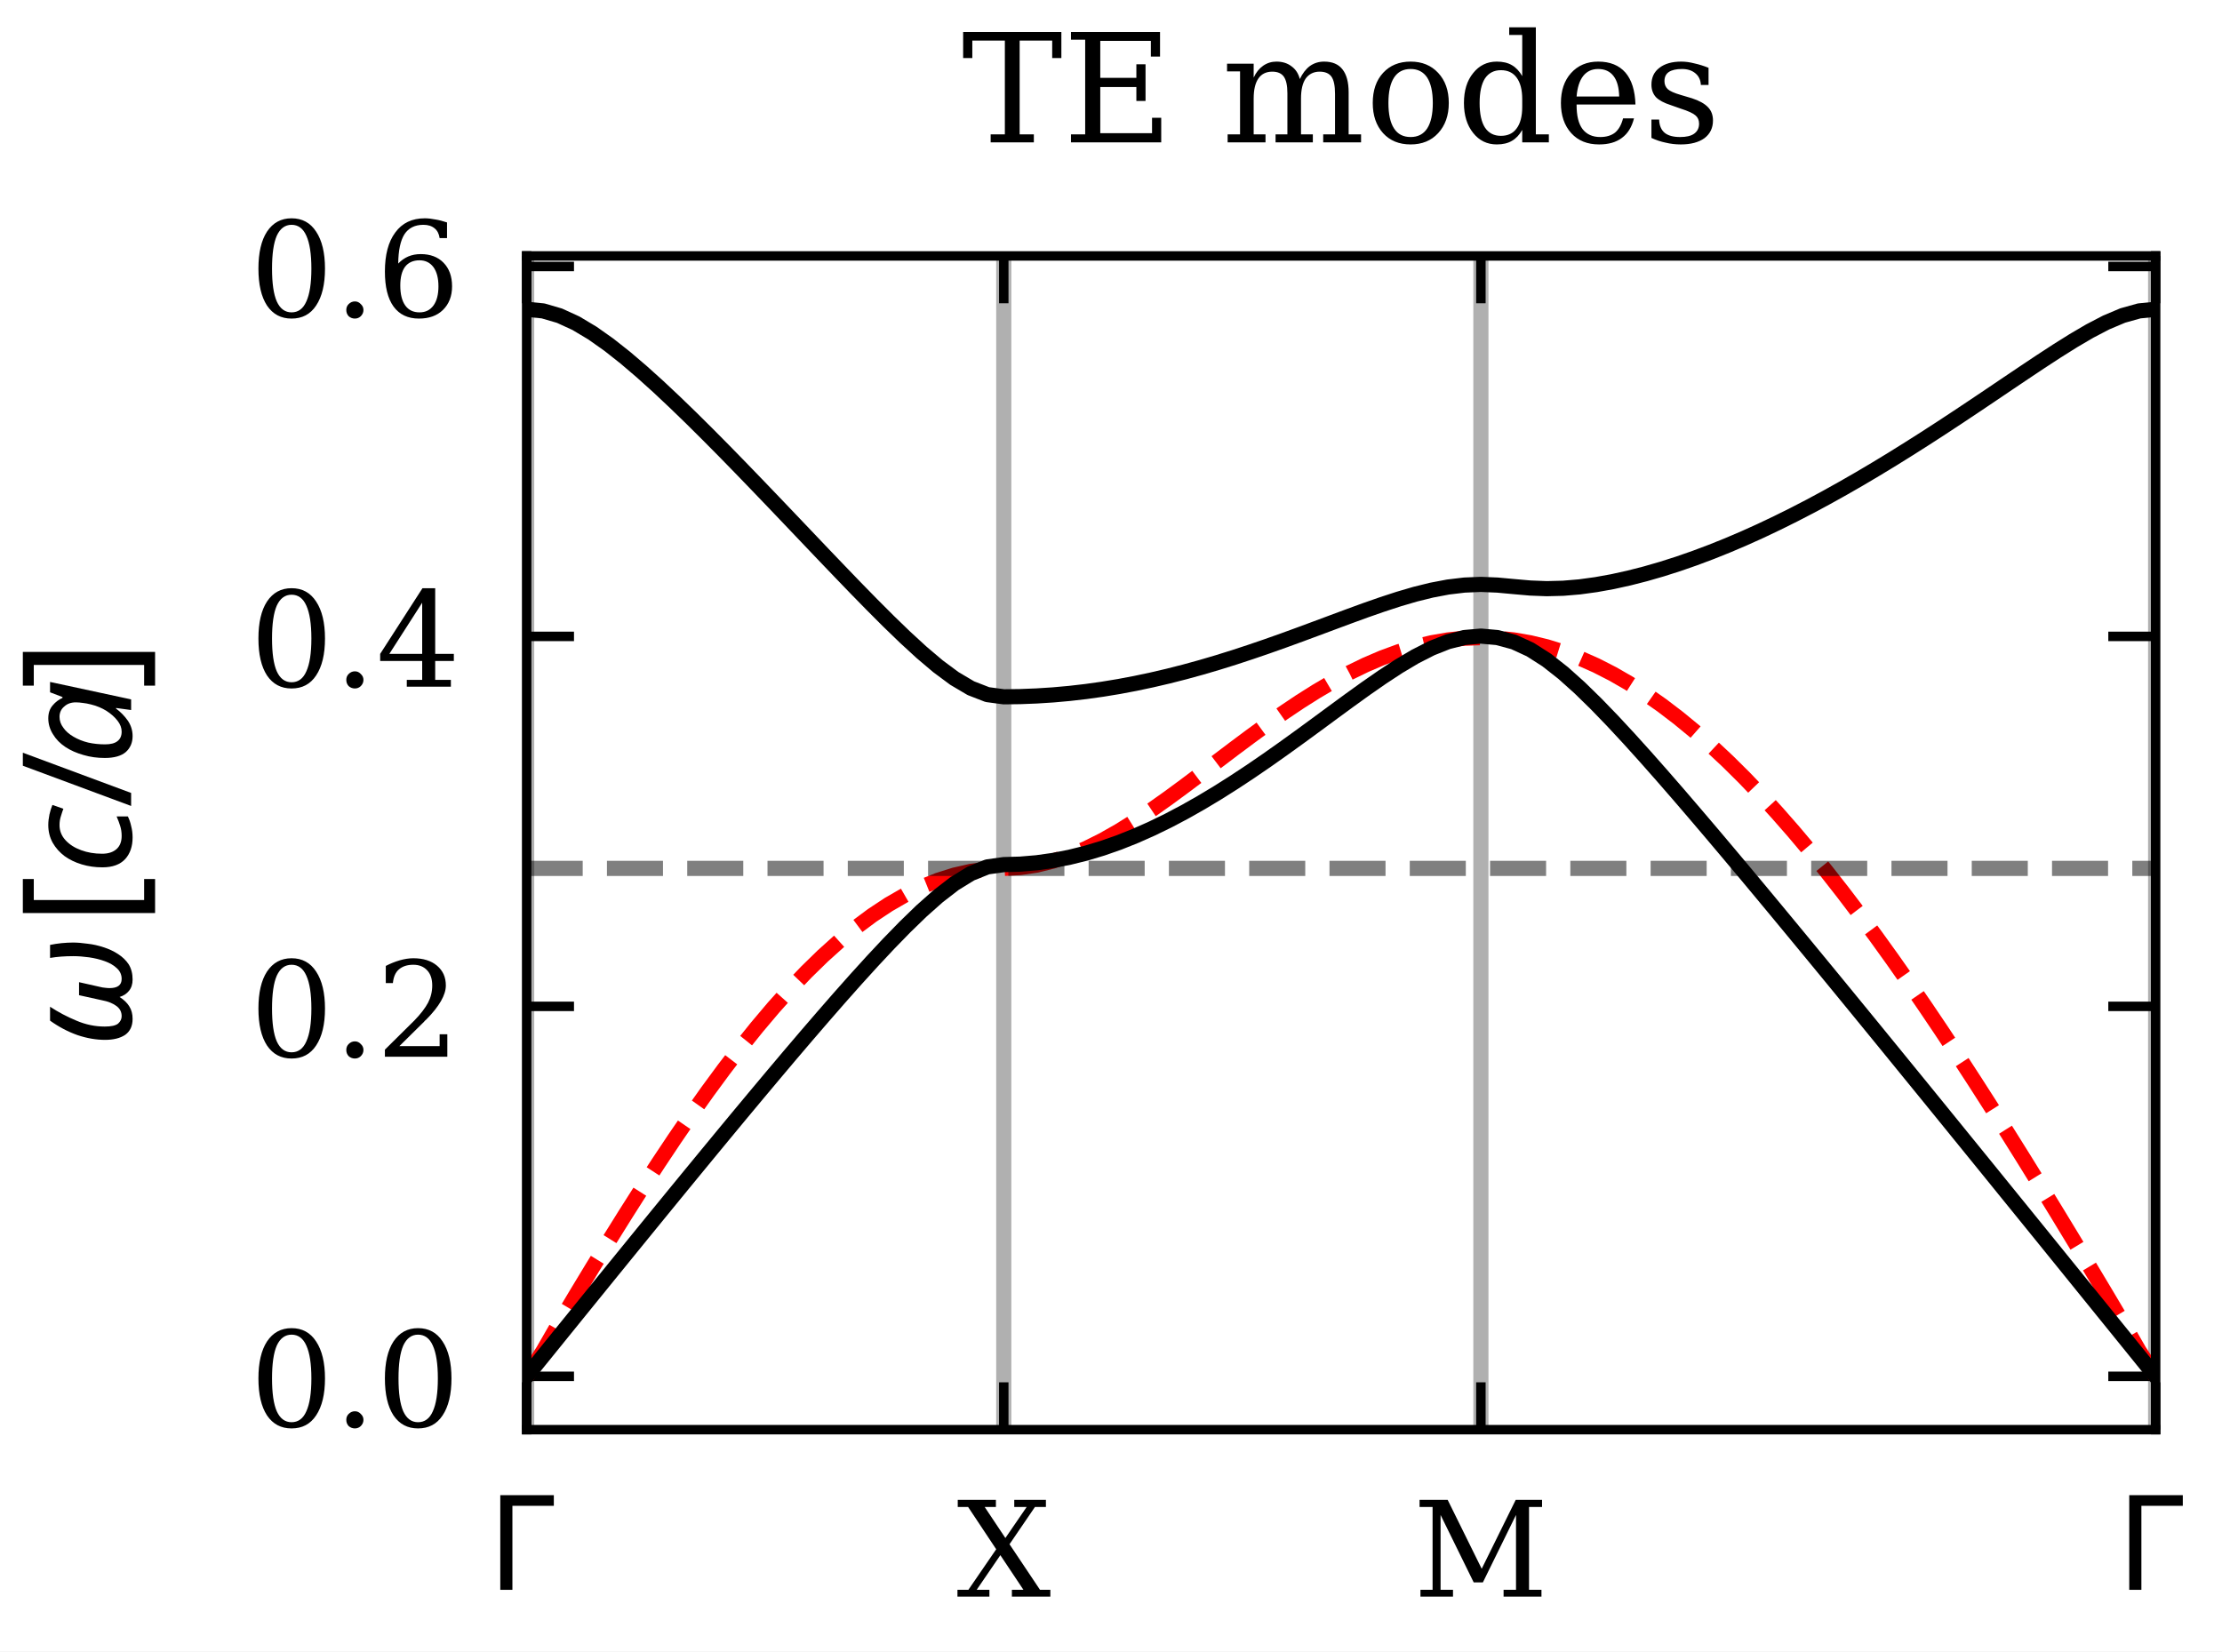
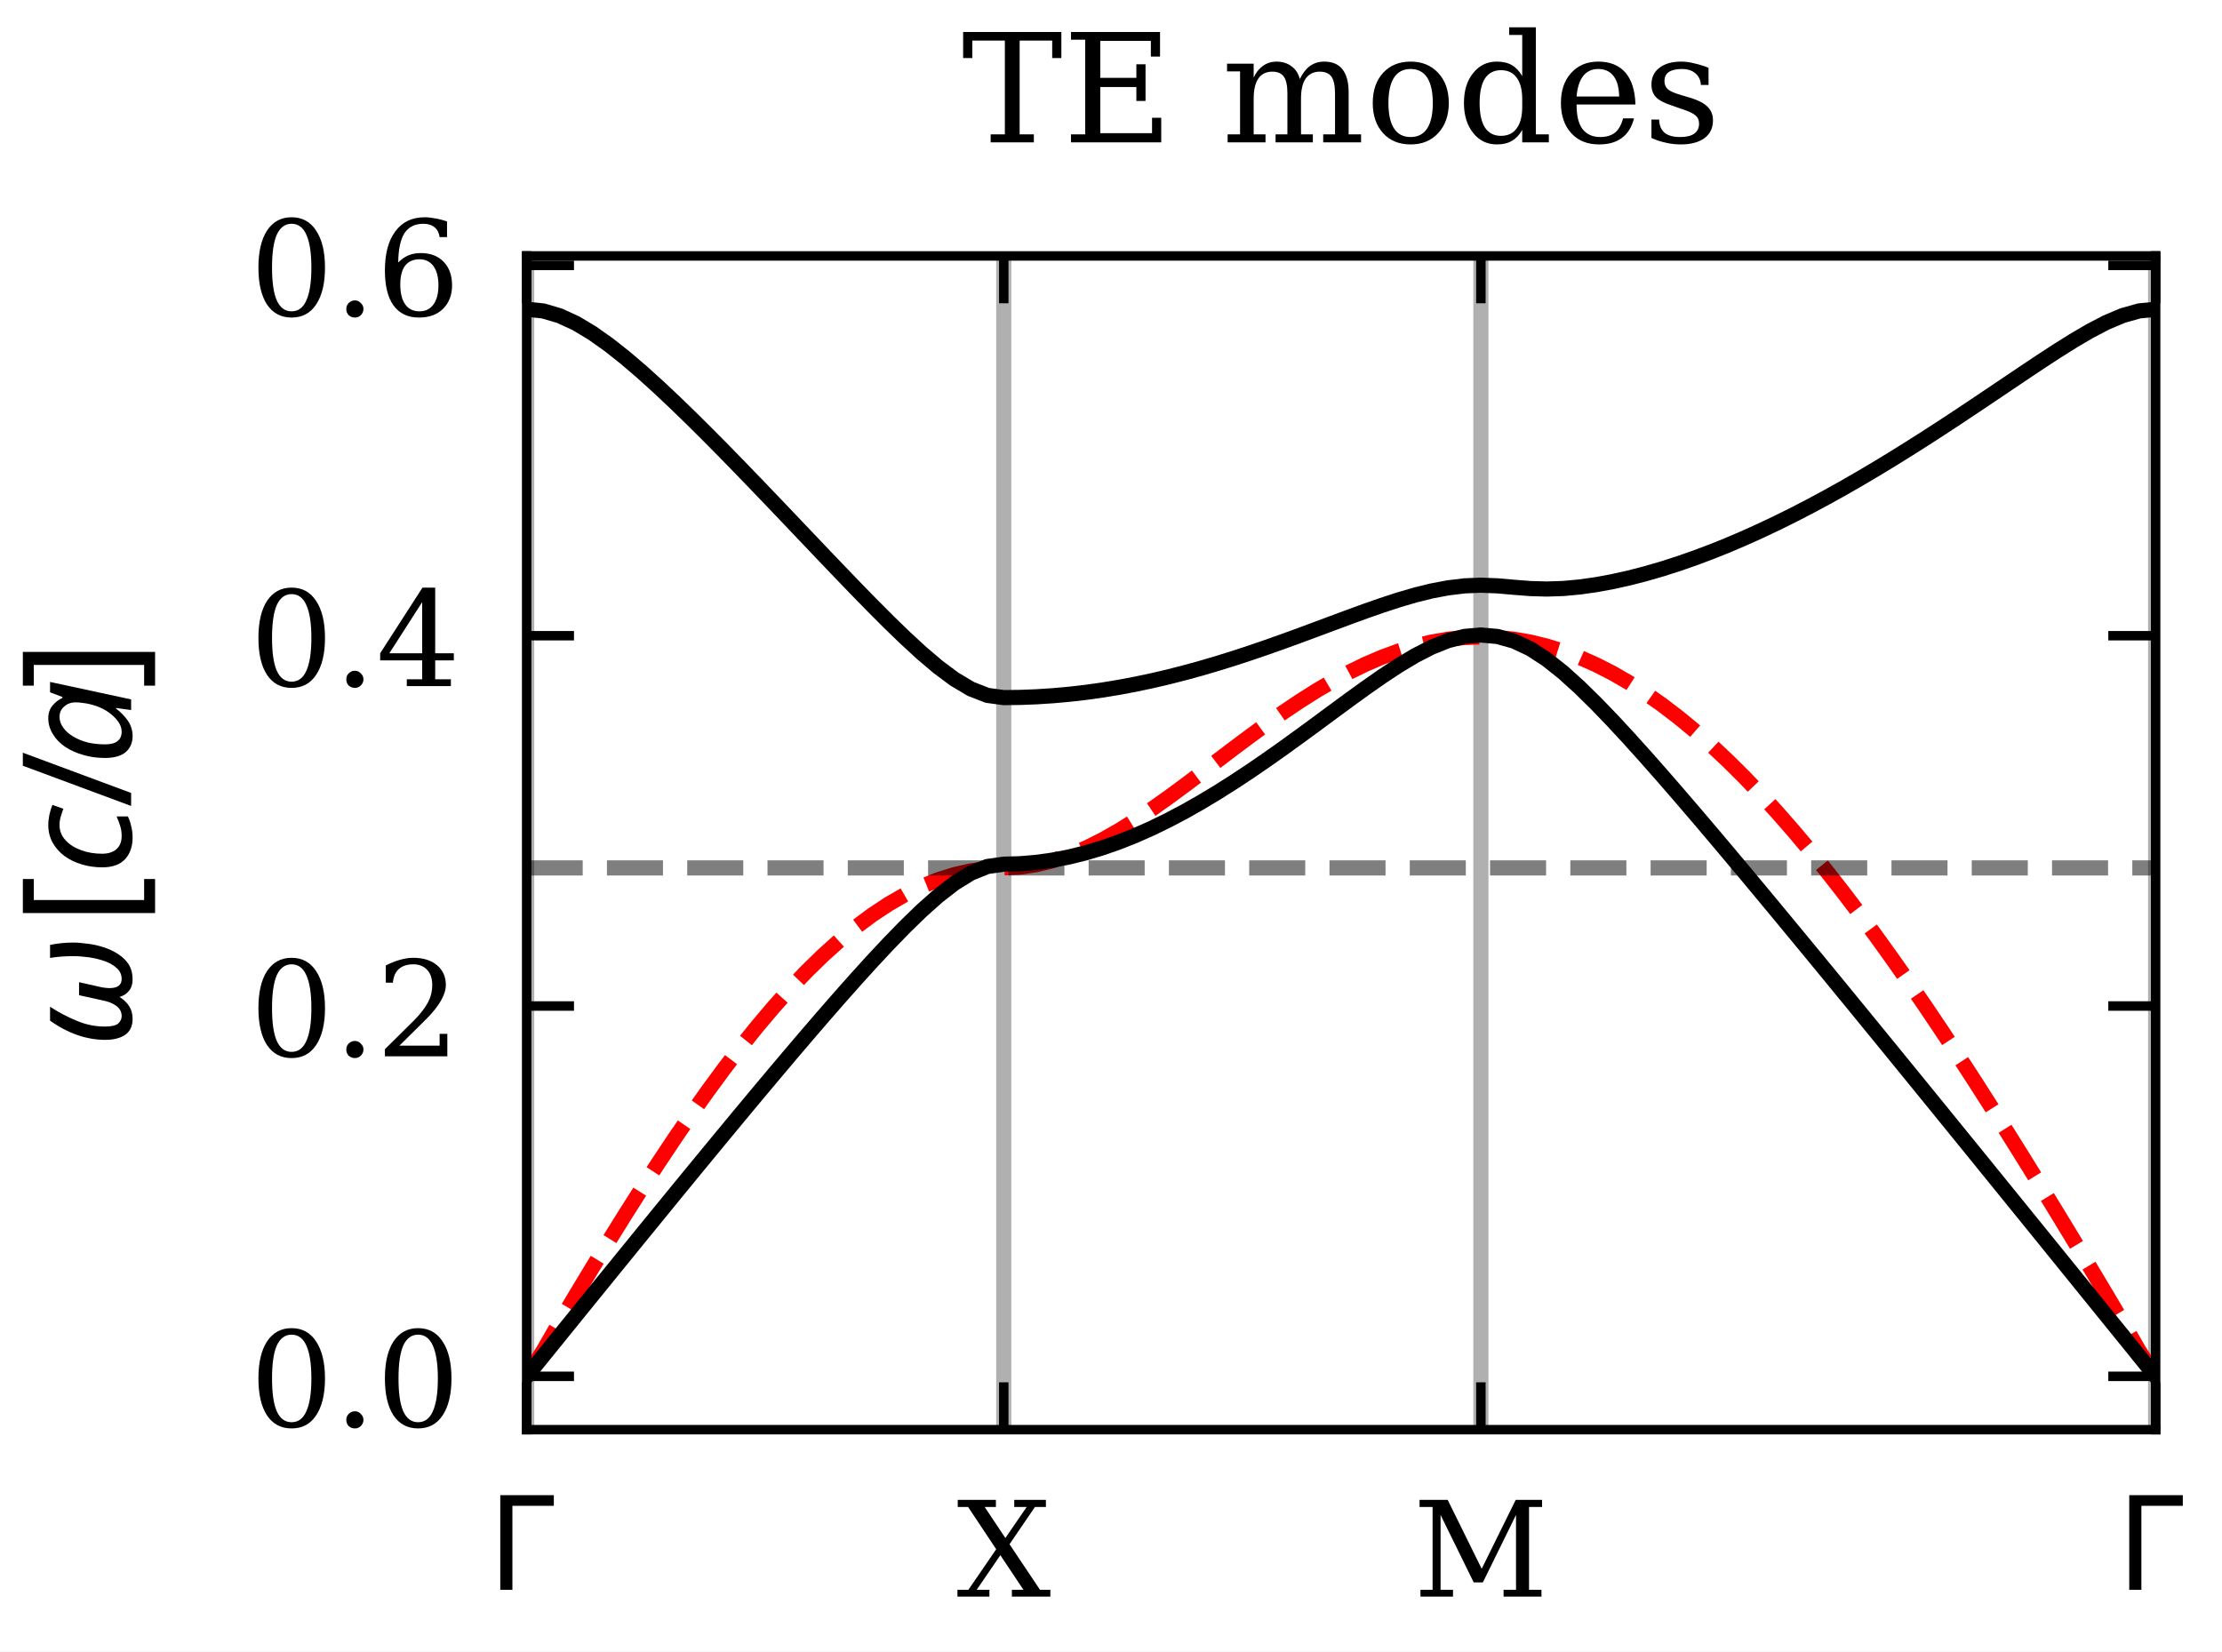
<svg xmlns="http://www.w3.org/2000/svg" xmlns:xlink="http://www.w3.org/1999/xlink" width="117.352pt" height="87.234pt" viewBox="0 0 117.352 87.234" version="1.1">
  <defs>
    <style type="text/css">*{stroke-linejoin: round; stroke-linecap: butt}</style>
  </defs>
  <g id="figure_1">
    <g id="patch_1">
      <path d="M 0 87.234  L 117.352 87.234  L 117.352 0  L 0 0  z " style="fill: #ffffff" />
    </g>
    <g id="axes_1">
      <g id="patch_2">
        <path d="M 27.815 75.519  L 113.847 75.519  L 113.847 13.519  L 27.815 13.519  z " style="fill: #ffffff" />
      </g>
      <g id="matplotlib.axis_1">
        <g id="xtick_1">
          <g id="line2d_1">
-             <path d="M 27.815 75.519  L 27.815 13.519  " clip-path="url(#p9ad9bee07a)" style="fill: none; stroke: #b0b0b0; stroke-width: 0.8; stroke-linecap: square" />
+             <path d="M 27.815 75.519  L 27.815 13.519  " clip-path="url(#p5cd790f68c)" style="fill: none; stroke: #b0b0b0; stroke-width: 0.8; stroke-linecap: square" />
          </g>
          <g id="line2d_2">
            <defs>
-               <path id="mf2cfff811d" d="M 0 0  L 0 -2.5  " style="stroke: #000000; stroke-width: 0.5" />
-             </defs>
-             <g>
-               <use xlink:href="#mf2cfff811d" x="27.815" y="75.519" style="stroke: #000000; stroke-width: 0.5" />
+               <path id="m6d23f92c39" d="M 0 0  L 0 -2.5  " style="stroke: #000000; stroke-width: 0.5" />
+             </defs>
+             <g>
+               <use xlink:href="#m6d23f92c39" x="27.815" y="75.519" style="stroke: #000000; stroke-width: 0.5" />
            </g>
          </g>
          <g id="line2d_3">
            <defs>
-               <path id="mb489f9ec67" d="M 0 0  L 0 2.5  " style="stroke: #000000; stroke-width: 0.5" />
-             </defs>
-             <g>
-               <use xlink:href="#mb489f9ec67" x="27.815" y="13.519" style="stroke: #000000; stroke-width: 0.5" />
+               <path id="ma4eb9d578e" d="M 0 0  L 0 2.5  " style="stroke: #000000; stroke-width: 0.5" />
+             </defs>
+             <g>
+               <use xlink:href="#ma4eb9d578e" x="27.815" y="13.519" style="stroke: #000000; stroke-width: 0.5" />
            </g>
          </g>
          <g id="text_1">
            <g transform="translate(25.74969 84.33807)">
              <text>
                <tspan x="0" y="-0.359" style="font-size: 7px; font-family: 'STIXGeneral'">Γ</tspan>
              </text>
            </g>
          </g>
        </g>
        <g id="xtick_2">
          <g id="line2d_4">
-             <path d="M 53.013 75.519  L 53.013 13.519  " clip-path="url(#p9ad9bee07a)" style="fill: none; stroke: #b0b0b0; stroke-width: 0.8; stroke-linecap: square" />
+             <path d="M 53.013 75.519  L 53.013 13.519  " clip-path="url(#p5cd790f68c)" style="fill: none; stroke: #b0b0b0; stroke-width: 0.8; stroke-linecap: square" />
          </g>
          <g id="line2d_5">
            <g>
-               <use xlink:href="#mf2cfff811d" x="53.013" y="75.519" style="stroke: #000000; stroke-width: 0.5" />
+               <use xlink:href="#m6d23f92c39" x="53.013" y="75.519" style="stroke: #000000; stroke-width: 0.5" />
            </g>
          </g>
          <g id="line2d_6">
            <g>
-               <use xlink:href="#mb489f9ec67" x="53.013" y="13.519" style="stroke: #000000; stroke-width: 0.5" />
+               <use xlink:href="#ma4eb9d578e" x="53.013" y="13.519" style="stroke: #000000; stroke-width: 0.5" />
            </g>
          </g>
          <g id="text_2">
            <text style="font-size: 7px; font-family: 'DejaVu Serif', 'Bitstream Vera Serif', 'Computer Modern Roman', 'New Century Schoolbook', 'Century Schoolbook L', 'Utopia', 'ITC Bookman', 'Bookman', 'Nimbus Roman No9 L', 'Times New Roman', 'Times', 'Palatino', 'Charter', serif; text-anchor: middle" x="53.013" y="84.338" transform="rotate(-0 53.01296 84.33807)">X</text>
          </g>
        </g>
        <g id="xtick_3">
          <g id="line2d_7">
-             <path d="M 78.211 75.519  L 78.211 13.519  " clip-path="url(#p9ad9bee07a)" style="fill: none; stroke: #b0b0b0; stroke-width: 0.8; stroke-linecap: square" />
+             <path d="M 78.211 75.519  L 78.211 13.519  " clip-path="url(#p5cd790f68c)" style="fill: none; stroke: #b0b0b0; stroke-width: 0.8; stroke-linecap: square" />
          </g>
          <g id="line2d_8">
            <g>
-               <use xlink:href="#mf2cfff811d" x="78.211" y="75.519" style="stroke: #000000; stroke-width: 0.5" />
+               <use xlink:href="#m6d23f92c39" x="78.211" y="75.519" style="stroke: #000000; stroke-width: 0.5" />
            </g>
          </g>
          <g id="line2d_9">
            <g>
-               <use xlink:href="#mb489f9ec67" x="78.211" y="13.519" style="stroke: #000000; stroke-width: 0.5" />
+               <use xlink:href="#ma4eb9d578e" x="78.211" y="13.519" style="stroke: #000000; stroke-width: 0.5" />
            </g>
          </g>
          <g id="text_3">
            <text style="font-size: 7px; font-family: 'DejaVu Serif', 'Bitstream Vera Serif', 'Computer Modern Roman', 'New Century Schoolbook', 'Century Schoolbook L', 'Utopia', 'ITC Bookman', 'Bookman', 'Nimbus Roman No9 L', 'Times New Roman', 'Times', 'Palatino', 'Charter', serif; text-anchor: middle" x="78.211" y="84.338" transform="rotate(-0 78.21123 84.33807)">M</text>
          </g>
        </g>
        <g id="xtick_4">
          <g id="line2d_10">
-             <path d="M 113.847 75.519  L 113.847 13.519  " clip-path="url(#p9ad9bee07a)" style="fill: none; stroke: #b0b0b0; stroke-width: 0.8; stroke-linecap: square" />
+             <path d="M 113.847 75.519  L 113.847 13.519  " clip-path="url(#p5cd790f68c)" style="fill: none; stroke: #b0b0b0; stroke-width: 0.8; stroke-linecap: square" />
          </g>
          <g id="line2d_11">
            <g>
-               <use xlink:href="#mf2cfff811d" x="113.847" y="75.519" style="stroke: #000000; stroke-width: 0.5" />
+               <use xlink:href="#m6d23f92c39" x="113.847" y="75.519" style="stroke: #000000; stroke-width: 0.5" />
            </g>
          </g>
          <g id="line2d_12">
            <g>
-               <use xlink:href="#mb489f9ec67" x="113.847" y="13.519" style="stroke: #000000; stroke-width: 0.5" />
+               <use xlink:href="#ma4eb9d578e" x="113.847" y="13.519" style="stroke: #000000; stroke-width: 0.5" />
            </g>
          </g>
          <g id="text_4">
            <g transform="translate(111.782 84.33807)">
              <text>
                <tspan x="0" y="-0.359" style="font-size: 7px; font-family: 'STIXGeneral'">Γ</tspan>
              </text>
            </g>
          </g>
        </g>
      </g>
      <g id="matplotlib.axis_2">
        <g id="ytick_1">
          <g id="line2d_13">
            <defs>
-               <path id="m85f41b7de5" d="M 0 0  L 2.5 0  " style="stroke: #000000; stroke-width: 0.5" />
-             </defs>
-             <g>
-               <use xlink:href="#m85f41b7de5" x="27.815" y="72.701" style="stroke: #000000; stroke-width: 0.5" />
+               <path id="mdc78fbc9fd" d="M 0 0  L 2.5 0  " style="stroke: #000000; stroke-width: 0.5" />
+             </defs>
+             <g>
+               <use xlink:href="#mdc78fbc9fd" x="27.815" y="72.701" style="stroke: #000000; stroke-width: 0.5" />
            </g>
          </g>
          <g id="line2d_14">
            <defs>
-               <path id="mc884b080a3" d="M 0 0  L -2.5 0  " style="stroke: #000000; stroke-width: 0.5" />
-             </defs>
-             <g>
-               <use xlink:href="#mc884b080a3" x="113.847" y="72.701" style="stroke: #000000; stroke-width: 0.5" />
+               <path id="mad12ff93cf" d="M 0 0  L -2.5 0  " style="stroke: #000000; stroke-width: 0.5" />
+             </defs>
+             <g>
+               <use xlink:href="#mad12ff93cf" x="113.847" y="72.701" style="stroke: #000000; stroke-width: 0.5" />
            </g>
          </g>
          <g id="text_5">
            <text style="font-size: 7px; font-family: 'DejaVu Serif', 'Bitstream Vera Serif', 'Computer Modern Roman', 'New Century Schoolbook', 'Century Schoolbook L', 'Utopia', 'ITC Bookman', 'Bookman', 'Nimbus Roman No9 L', 'Times New Roman', 'Times', 'Palatino', 'Charter', serif; text-anchor: end" x="24.315" y="75.36" transform="rotate(-0 24.31469 75.36042)">0.0</text>
          </g>
        </g>
        <g id="ytick_2">
          <g id="line2d_15">
            <g>
-               <use xlink:href="#m85f41b7de5" x="27.815" y="53.159" style="stroke: #000000; stroke-width: 0.5" />
+               <use xlink:href="#mdc78fbc9fd" x="27.815" y="53.14" style="stroke: #000000; stroke-width: 0.5" />
            </g>
          </g>
          <g id="line2d_16">
            <g>
-               <use xlink:href="#mc884b080a3" x="113.847" y="53.159" style="stroke: #000000; stroke-width: 0.5" />
+               <use xlink:href="#mad12ff93cf" x="113.847" y="53.14" style="stroke: #000000; stroke-width: 0.5" />
            </g>
          </g>
          <g id="text_6">
-             <text style="font-size: 7px; font-family: 'DejaVu Serif', 'Bitstream Vera Serif', 'Computer Modern Roman', 'New Century Schoolbook', 'Century Schoolbook L', 'Utopia', 'ITC Bookman', 'Bookman', 'Nimbus Roman No9 L', 'Times New Roman', 'Times', 'Palatino', 'Charter', serif; text-anchor: end" x="24.315" y="55.818" transform="rotate(-0 24.31469 55.81835)">0.2</text>
+             <text style="font-size: 7px; font-family: 'DejaVu Serif', 'Bitstream Vera Serif', 'Computer Modern Roman', 'New Century Schoolbook', 'Century Schoolbook L', 'Utopia', 'ITC Bookman', 'Bookman', 'Nimbus Roman No9 L', 'Times New Roman', 'Times', 'Palatino', 'Charter', serif; text-anchor: end" x="24.315" y="55.8" transform="rotate(-0 24.31469 55.79991)">0.2</text>
          </g>
        </g>
        <g id="ytick_3">
          <g id="line2d_17">
            <g>
-               <use xlink:href="#m85f41b7de5" x="27.815" y="33.617" style="stroke: #000000; stroke-width: 0.5" />
+               <use xlink:href="#mdc78fbc9fd" x="27.815" y="33.58" style="stroke: #000000; stroke-width: 0.5" />
            </g>
          </g>
          <g id="line2d_18">
            <g>
-               <use xlink:href="#mc884b080a3" x="113.847" y="33.617" style="stroke: #000000; stroke-width: 0.5" />
+               <use xlink:href="#mad12ff93cf" x="113.847" y="33.58" style="stroke: #000000; stroke-width: 0.5" />
            </g>
          </g>
          <g id="text_7">
-             <text style="font-size: 7px; font-family: 'DejaVu Serif', 'Bitstream Vera Serif', 'Computer Modern Roman', 'New Century Schoolbook', 'Century Schoolbook L', 'Utopia', 'ITC Bookman', 'Bookman', 'Nimbus Roman No9 L', 'Times New Roman', 'Times', 'Palatino', 'Charter', serif; text-anchor: end" x="24.315" y="36.276" transform="rotate(-0 24.31469 36.27629)">0.4</text>
+             <text style="font-size: 7px; font-family: 'DejaVu Serif', 'Bitstream Vera Serif', 'Computer Modern Roman', 'New Century Schoolbook', 'Century Schoolbook L', 'Utopia', 'ITC Bookman', 'Bookman', 'Nimbus Roman No9 L', 'Times New Roman', 'Times', 'Palatino', 'Charter', serif; text-anchor: end" x="24.315" y="36.239" transform="rotate(-0 24.31469 36.2394)">0.4</text>
          </g>
        </g>
        <g id="ytick_4">
          <g id="line2d_19">
            <g>
-               <use xlink:href="#m85f41b7de5" x="27.815" y="14.075" style="stroke: #000000; stroke-width: 0.5" />
+               <use xlink:href="#mdc78fbc9fd" x="27.815" y="14.019" style="stroke: #000000; stroke-width: 0.5" />
            </g>
          </g>
          <g id="line2d_20">
            <g>
-               <use xlink:href="#mc884b080a3" x="113.847" y="14.075" style="stroke: #000000; stroke-width: 0.5" />
+               <use xlink:href="#mad12ff93cf" x="113.847" y="14.019" style="stroke: #000000; stroke-width: 0.5" />
            </g>
          </g>
          <g id="text_8">
-             <text style="font-size: 7px; font-family: 'DejaVu Serif', 'Bitstream Vera Serif', 'Computer Modern Roman', 'New Century Schoolbook', 'Century Schoolbook L', 'Utopia', 'ITC Bookman', 'Bookman', 'Nimbus Roman No9 L', 'Times New Roman', 'Times', 'Palatino', 'Charter', serif; text-anchor: end" x="24.315" y="16.734" transform="rotate(-0 24.31469 16.73423)">0.6</text>
+             <text style="font-size: 7px; font-family: 'DejaVu Serif', 'Bitstream Vera Serif', 'Computer Modern Roman', 'New Century Schoolbook', 'Century Schoolbook L', 'Utopia', 'ITC Bookman', 'Bookman', 'Nimbus Roman No9 L', 'Times New Roman', 'Times', 'Palatino', 'Charter', serif; text-anchor: end" x="24.315" y="16.679" transform="rotate(-0 24.31469 16.6789)">0.6</text>
          </g>
        </g>
        <g id="text_9">
          <g transform="translate(7.51875 55.31896) rotate(-90)">
            <text>
              <tspan x="0" y="-0.594" style="font-style: italic; font-size: 8px; font-family: 'STIXGeneral'">ω</tspan>
              <tspan x="9.115" y="-0.594" style="font-style: italic; font-size: 8px; font-family: 'STIXGeneral'">c</tspan>
              <tspan x="14.891" y="-0.594" style="font-style: italic; font-size: 8px; font-family: 'STIXGeneral'">a</tspan>
              <tspan x="6.451" y="-0.594" style="font-size: 8px; font-family: 'STIXGeneral'">[</tspan>
              <tspan x="12.667" y="-0.594" style="font-size: 8px; font-family: 'STIXGeneral'">/</tspan>
              <tspan x="18.899" y="-0.594" style="font-size: 8px; font-family: 'STIXGeneral'">]</tspan>
            </text>
          </g>
        </g>
      </g>
      <g id="line2d_21">
-         <path d="M 27.815 72.701  L 28.684 71.361  L 29.552 69.854  L 30.421 68.396  L 31.29 66.959  L 32.159 65.544  L 33.028 64.151  L 33.897 62.784  L 34.766 61.447  L 35.635 60.143  L 36.504 58.877  L 37.373 57.651  L 38.242 56.47  L 39.11 55.337  L 39.979 54.255  L 40.848 53.226  L 41.717 52.255  L 42.586 51.345  L 43.455 50.496  L 44.324 49.713  L 45.193 48.998  L 46.062 48.352  L 46.931 47.777  L 47.8 47.276  L 48.668 46.849  L 49.537 46.499  L 50.406 46.225  L 51.275 46.028  L 52.144 45.91  L 53.013 45.871  L 53.882 45.827  L 54.751 45.697  L 55.62 45.482  L 56.489 45.189  L 57.357 44.821  L 58.226 44.387  L 59.095 43.895  L 59.964 43.352  L 60.833 42.769  L 61.702 42.153  L 62.571 41.514  L 63.44 40.861  L 64.309 40.201  L 65.178 39.543  L 66.047 38.895  L 66.915 38.262  L 67.784 37.651  L 68.653 37.068  L 69.522 36.519  L 70.391 36.008  L 71.26 35.54  L 72.129 35.118  L 72.998 34.746  L 73.867 34.426  L 74.736 34.161  L 75.605 33.953  L 76.473 33.803  L 77.342 33.713  L 78.211 33.682  L 79.08 33.713  L 79.95 33.803  L 80.819 33.954  L 81.688 34.164  L 82.557 34.434  L 83.426 34.763  L 84.295 35.149  L 85.165 35.593  L 86.034 36.093  L 86.903 36.649  L 87.772 37.259  L 88.641 37.922  L 89.51 38.636  L 90.38 39.401  L 91.249 40.215  L 92.118 41.076  L 92.987 41.982  L 93.856 42.933  L 94.725 43.925  L 95.595 44.958  L 96.464 46.03  L 97.333 47.139  L 98.202 48.283  L 99.071 49.46  L 99.94 50.668  L 100.809 51.906  L 101.679 53.171  L 102.548 54.461  L 103.417 55.776  L 104.286 57.112  L 105.155 58.468  L 106.024 59.843  L 106.894 61.234  L 107.763 62.64  L 108.632 64.059  L 109.501 65.49  L 110.37 66.931  L 111.239 68.383  L 112.109 69.85  L 112.978 71.36  L 113.847 72.701  " clip-path="url(#p9ad9bee07a)" style="fill: none; stroke-dasharray: 2.96,1.28; stroke-dashoffset: 0; stroke: #ff0000; stroke-width: 0.8" />
+         <path d="M 27.815 72.701  L 28.684 71.359  L 29.552 69.851  L 30.421 68.392  L 31.29 66.954  L 32.159 65.537  L 33.028 64.143  L 33.897 62.774  L 34.766 61.436  L 35.635 60.131  L 36.504 58.864  L 37.373 57.637  L 38.242 56.455  L 39.11 55.32  L 39.979 54.237  L 40.848 53.208  L 41.717 52.236  L 42.586 51.324  L 43.455 50.475  L 44.324 49.692  L 45.193 48.975  L 46.062 48.329  L 46.931 47.754  L 47.8 47.252  L 48.668 46.825  L 49.537 46.474  L 50.406 46.2  L 51.275 46.003  L 52.144 45.885  L 53.013 45.846  L 53.882 45.802  L 54.751 45.671  L 55.62 45.457  L 56.489 45.163  L 57.357 44.795  L 58.226 44.36  L 59.095 43.867  L 59.964 43.325  L 60.833 42.74  L 61.702 42.124  L 62.571 41.485  L 63.44 40.831  L 64.309 40.171  L 65.178 39.512  L 66.047 38.863  L 66.915 38.229  L 67.784 37.618  L 68.653 37.035  L 69.522 36.485  L 70.391 35.974  L 71.26 35.505  L 72.129 35.082  L 72.998 34.71  L 73.867 34.39  L 74.736 34.124  L 75.605 33.916  L 76.473 33.766  L 77.342 33.676  L 78.211 33.646  L 79.08 33.676  L 79.95 33.766  L 80.819 33.917  L 81.688 34.128  L 82.557 34.398  L 83.426 34.727  L 84.295 35.114  L 85.165 35.558  L 86.034 36.059  L 86.903 36.615  L 87.772 37.225  L 88.641 37.889  L 89.51 38.604  L 90.38 39.37  L 91.249 40.184  L 92.118 41.046  L 92.987 41.953  L 93.856 42.904  L 94.725 43.898  L 95.595 44.932  L 96.464 46.005  L 97.333 47.115  L 98.202 48.26  L 99.071 49.438  L 99.94 50.647  L 100.809 51.886  L 101.679 53.152  L 102.548 54.444  L 103.417 55.76  L 104.286 57.097  L 105.155 58.455  L 106.024 59.831  L 106.894 61.223  L 107.763 62.63  L 108.632 64.051  L 109.501 65.483  L 110.37 66.926  L 111.239 68.379  L 112.109 69.847  L 112.978 71.358  L 113.847 72.701  " clip-path="url(#p5cd790f68c)" style="fill: none; stroke-dasharray: 2.96,1.28; stroke-dashoffset: 0; stroke: #ff0000; stroke-width: 0.8" />
      </g>
      <g id="line2d_22">
-         <path d="M 27.815 72.701  L 28.684 71.627  L 29.552 70.554  L 30.421 69.481  L 31.29 68.409  L 32.159 67.338  L 33.028 66.269  L 33.897 65.201  L 34.766 64.135  L 35.635 63.072  L 36.504 62.012  L 37.373 60.955  L 38.242 59.901  L 39.11 58.853  L 39.979 57.81  L 40.848 56.773  L 41.717 55.743  L 42.586 54.723  L 43.455 53.714  L 44.324 52.718  L 45.193 51.739  L 46.062 50.782  L 46.931 49.853  L 47.8 48.961  L 48.668 48.119  L 49.537 47.348  L 50.406 46.676  L 51.275 46.142  L 52.144 45.792  L 53.013 45.671  L 53.882 45.646  L 54.751 45.573  L 55.62 45.451  L 56.489 45.282  L 57.357 45.067  L 58.226 44.806  L 59.095 44.502  L 59.964 44.155  L 60.833 43.769  L 61.702 43.346  L 62.571 42.887  L 63.44 42.395  L 64.309 41.873  L 65.178 41.323  L 66.047 40.749  L 66.915 40.154  L 67.784 39.54  L 68.653 38.913  L 69.522 38.277  L 70.391 37.637  L 71.26 37  L 72.129 36.374  L 72.998 35.77  L 73.867 35.2  L 74.736 34.683  L 75.605 34.24  L 76.473 33.896  L 77.342 33.676  L 78.211 33.6  L 79.08 33.677  L 79.95 33.912  L 80.819 34.312  L 81.688 34.867  L 82.557 35.55  L 83.426 36.329  L 84.295 37.178  L 85.165 38.078  L 86.034 39.014  L 86.903 39.977  L 87.772 40.961  L 88.641 41.96  L 89.51 42.973  L 90.38 43.995  L 91.249 45.025  L 92.118 46.061  L 92.987 47.103  L 93.856 48.15  L 94.725 49.201  L 95.595 50.255  L 96.464 51.311  L 97.333 52.37  L 98.202 53.431  L 99.071 54.494  L 99.94 55.559  L 100.809 56.625  L 101.679 57.692  L 102.548 58.76  L 103.417 59.83  L 104.286 60.9  L 105.155 61.97  L 106.024 63.042  L 106.894 64.114  L 107.763 65.186  L 108.632 66.259  L 109.501 67.332  L 110.37 68.406  L 111.239 69.479  L 112.109 70.553  L 112.978 71.627  L 113.847 72.701  " clip-path="url(#p9ad9bee07a)" style="fill: none; stroke: #000000; stroke-width: 0.8; stroke-linecap: square" />
+         <path d="M 27.815 72.701  L 28.684 71.627  L 29.552 70.554  L 30.421 69.481  L 31.29 68.409  L 32.159 67.338  L 33.028 66.269  L 33.897 65.201  L 34.766 64.135  L 35.635 63.071  L 36.504 62.011  L 37.373 60.954  L 38.242 59.9  L 39.11 58.852  L 39.979 57.808  L 40.848 56.771  L 41.717 55.741  L 42.586 54.721  L 43.455 53.711  L 44.324 52.714  L 45.193 51.735  L 46.062 50.776  L 46.931 49.846  L 47.8 48.952  L 48.668 48.108  L 49.537 47.335  L 50.406 46.66  L 51.275 46.123  L 52.144 45.771  L 53.013 45.649  L 53.882 45.624  L 54.751 45.551  L 55.62 45.429  L 56.489 45.26  L 57.357 45.044  L 58.226 44.783  L 59.095 44.478  L 59.964 44.132  L 60.833 43.746  L 61.702 43.321  L 62.571 42.862  L 63.44 42.369  L 64.309 41.847  L 65.178 41.296  L 66.047 40.721  L 66.915 40.125  L 67.784 39.511  L 68.653 38.882  L 69.522 38.245  L 70.391 37.603  L 71.26 36.963  L 72.129 36.335  L 72.998 35.727  L 73.867 35.155  L 74.736 34.634  L 75.605 34.188  L 76.473 33.84  L 77.342 33.618  L 78.211 33.542  L 79.08 33.62  L 79.95 33.861  L 80.819 34.269  L 81.688 34.833  L 82.557 35.524  L 83.426 36.31  L 84.295 37.164  L 85.165 38.067  L 86.034 39.006  L 86.903 39.971  L 87.772 40.956  L 88.641 41.957  L 89.51 42.97  L 90.38 43.993  L 91.249 45.024  L 92.118 46.061  L 92.987 47.104  L 93.856 48.151  L 94.725 49.202  L 95.595 50.256  L 96.464 51.312  L 97.333 52.372  L 98.202 53.433  L 99.071 54.496  L 99.94 55.56  L 100.809 56.626  L 101.679 57.694  L 102.548 58.762  L 103.417 59.831  L 104.286 60.901  L 105.155 61.972  L 106.024 63.043  L 106.894 64.115  L 107.763 65.187  L 108.632 66.26  L 109.501 67.333  L 110.37 68.406  L 111.239 69.48  L 112.109 70.553  L 112.978 71.627  L 113.847 72.701  " clip-path="url(#p5cd790f68c)" style="fill: none; stroke: #000000; stroke-width: 0.8; stroke-linecap: square" />
      </g>
      <g id="line2d_23">
-         <path d="M 27.815 16.337  L 28.684 16.423  L 29.552 16.677  L 30.421 17.076  L 31.29 17.596  L 32.159 18.21  L 33.028 18.896  L 33.897 19.638  L 34.766 20.421  L 35.635 21.238  L 36.504 22.079  L 37.373 22.941  L 38.242 23.818  L 39.11 24.708  L 39.979 25.608  L 40.848 26.514  L 41.717 27.425  L 42.586 28.338  L 43.455 29.251  L 44.324 30.159  L 45.193 31.061  L 46.062 31.949  L 46.931 32.819  L 47.8 33.659  L 48.668 34.457  L 49.537 35.193  L 50.406 35.838  L 51.275 36.352  L 52.144 36.69  L 53.013 36.807  L 53.882 36.796  L 54.751 36.762  L 55.62 36.706  L 56.489 36.628  L 57.357 36.528  L 58.226 36.406  L 59.095 36.263  L 59.964 36.099  L 60.833 35.915  L 61.702 35.712  L 62.571 35.491  L 63.44 35.252  L 64.309 34.996  L 65.178 34.725  L 66.047 34.439  L 66.915 34.142  L 67.784 33.834  L 68.653 33.517  L 69.522 33.195  L 70.391 32.871  L 71.26 32.548  L 72.129 32.231  L 72.998 31.928  L 73.867 31.644  L 74.736 31.389  L 75.605 31.174  L 76.473 31.009  L 77.342 30.905  L 78.211 30.869  L 79.08 30.905  L 79.95 30.985  L 80.819 31.061  L 81.688 31.095  L 82.557 31.073  L 83.426 31  L 84.295 30.881  L 85.165 30.724  L 86.034 30.532  L 86.903 30.31  L 87.772 30.059  L 88.641 29.782  L 89.51 29.479  L 90.38 29.152  L 91.249 28.803  L 92.118 28.432  L 92.987 28.04  L 93.856 27.627  L 94.725 27.196  L 95.595 26.746  L 96.464 26.278  L 97.333 25.794  L 98.202 25.295  L 99.071 24.78  L 99.94 24.252  L 100.809 23.71  L 101.679 23.158  L 102.548 22.595  L 103.417 22.023  L 104.286 21.444  L 105.155 20.86  L 106.024 20.273  L 106.894 19.688  L 107.763 19.108  L 108.632 18.541  L 109.501 17.996  L 110.37 17.486  L 111.239 17.033  L 112.109 16.666  L 112.978 16.423  L 113.847 16.337  " clip-path="url(#p9ad9bee07a)" style="fill: none; stroke: #000000; stroke-width: 0.8; stroke-linecap: square" />
+         <path d="M 27.815 16.337  L 28.684 16.424  L 29.552 16.678  L 30.421 17.079  L 31.29 17.6  L 32.159 18.216  L 33.028 18.904  L 33.897 19.647  L 34.766 20.432  L 35.635 21.25  L 36.504 22.093  L 37.373 22.956  L 38.242 23.834  L 39.11 24.725  L 39.979 25.626  L 40.848 26.533  L 41.717 27.445  L 42.586 28.359  L 43.455 29.272  L 44.324 30.182  L 45.193 31.085  L 46.062 31.975  L 46.931 32.846  L 47.8 33.688  L 48.668 34.488  L 49.537 35.226  L 50.406 35.874  L 51.275 36.391  L 52.144 36.731  L 53.013 36.85  L 53.882 36.839  L 54.751 36.805  L 55.62 36.749  L 56.489 36.671  L 57.357 36.571  L 58.226 36.449  L 59.095 36.306  L 59.964 36.142  L 60.833 35.959  L 61.702 35.756  L 62.571 35.534  L 63.44 35.295  L 64.309 35.039  L 65.178 34.768  L 66.047 34.483  L 66.915 34.185  L 67.784 33.877  L 68.653 33.561  L 69.522 33.238  L 70.391 32.914  L 71.26 32.591  L 72.129 32.274  L 72.998 31.971  L 73.867 31.687  L 74.736 31.432  L 75.605 31.217  L 76.473 31.052  L 77.342 30.947  L 78.211 30.911  L 79.08 30.945  L 79.95 31.021  L 80.819 31.089  L 81.688 31.114  L 82.557 31.086  L 83.426 31.006  L 84.295 30.884  L 85.165 30.723  L 86.034 30.53  L 86.903 30.306  L 87.772 30.054  L 88.641 29.776  L 89.51 29.473  L 90.38 29.146  L 91.249 28.797  L 92.118 28.426  L 92.987 28.034  L 93.856 27.622  L 94.725 27.191  L 95.595 26.741  L 96.464 26.274  L 97.333 25.791  L 98.202 25.292  L 99.071 24.778  L 99.94 24.25  L 100.809 23.709  L 101.679 23.157  L 102.548 22.595  L 103.417 22.024  L 104.286 21.445  L 105.155 20.862  L 106.024 20.276  L 106.894 19.691  L 107.763 19.111  L 108.632 18.544  L 109.501 17.999  L 110.37 17.489  L 111.239 17.035  L 112.109 16.667  L 112.978 16.423  L 113.847 16.337  " clip-path="url(#p5cd790f68c)" style="fill: none; stroke: #000000; stroke-width: 0.8; stroke-linecap: square" />
      </g>
      <g id="LineCollection_1">
-         <path d="M 27.815 45.871  L 113.847 45.871  " clip-path="url(#p9ad9bee07a)" style="fill: none; stroke-dasharray: 2.96,1.28; stroke-dashoffset: 0; stroke: #000000; stroke-opacity: 0.5; stroke-width: 0.8" />
+         <path d="M 27.815 45.846  L 113.847 45.846  " clip-path="url(#p5cd790f68c)" style="fill: none; stroke-dasharray: 2.96,1.28; stroke-dashoffset: 0; stroke: #000000; stroke-opacity: 0.5; stroke-width: 0.8" />
      </g>
      <g id="patch_3">
        <path d="M 27.815 75.519  L 27.815 13.519  " style="fill: none; stroke: #000000; stroke-width: 0.5; stroke-linejoin: miter; stroke-linecap: square" />
      </g>
      <g id="patch_4">
        <path d="M 113.847 75.519  L 113.847 13.519  " style="fill: none; stroke: #000000; stroke-width: 0.5; stroke-linejoin: miter; stroke-linecap: square" />
      </g>
      <g id="patch_5">
        <path d="M 27.815 75.519  L 113.847 75.519  " style="fill: none; stroke: #000000; stroke-width: 0.5; stroke-linejoin: miter; stroke-linecap: square" />
      </g>
      <g id="patch_6">
        <path d="M 27.815 13.519  L 113.847 13.519  " style="fill: none; stroke: #000000; stroke-width: 0.5; stroke-linejoin: miter; stroke-linecap: square" />
      </g>
      <g id="text_10">
        <text style="font-size: 8px; font-family: 'DejaVu Serif', 'Bitstream Vera Serif', 'Computer Modern Roman', 'New Century Schoolbook', 'Century Schoolbook L', 'Utopia', 'ITC Bookman', 'Bookman', 'Nimbus Roman No9 L', 'Times New Roman', 'Times', 'Palatino', 'Charter', serif; text-anchor: middle" x="70.831" y="7.519" transform="rotate(-0 70.83082 7.51875)">TE modes</text>
      </g>
    </g>
  </g>
  <defs>
-     <clipPath id="p9ad9bee07a">
+     <clipPath id="p5cd790f68c">
      <rect x="27.815" y="13.519" width="86.032" height="62" />
    </clipPath>
  </defs>
</svg>
